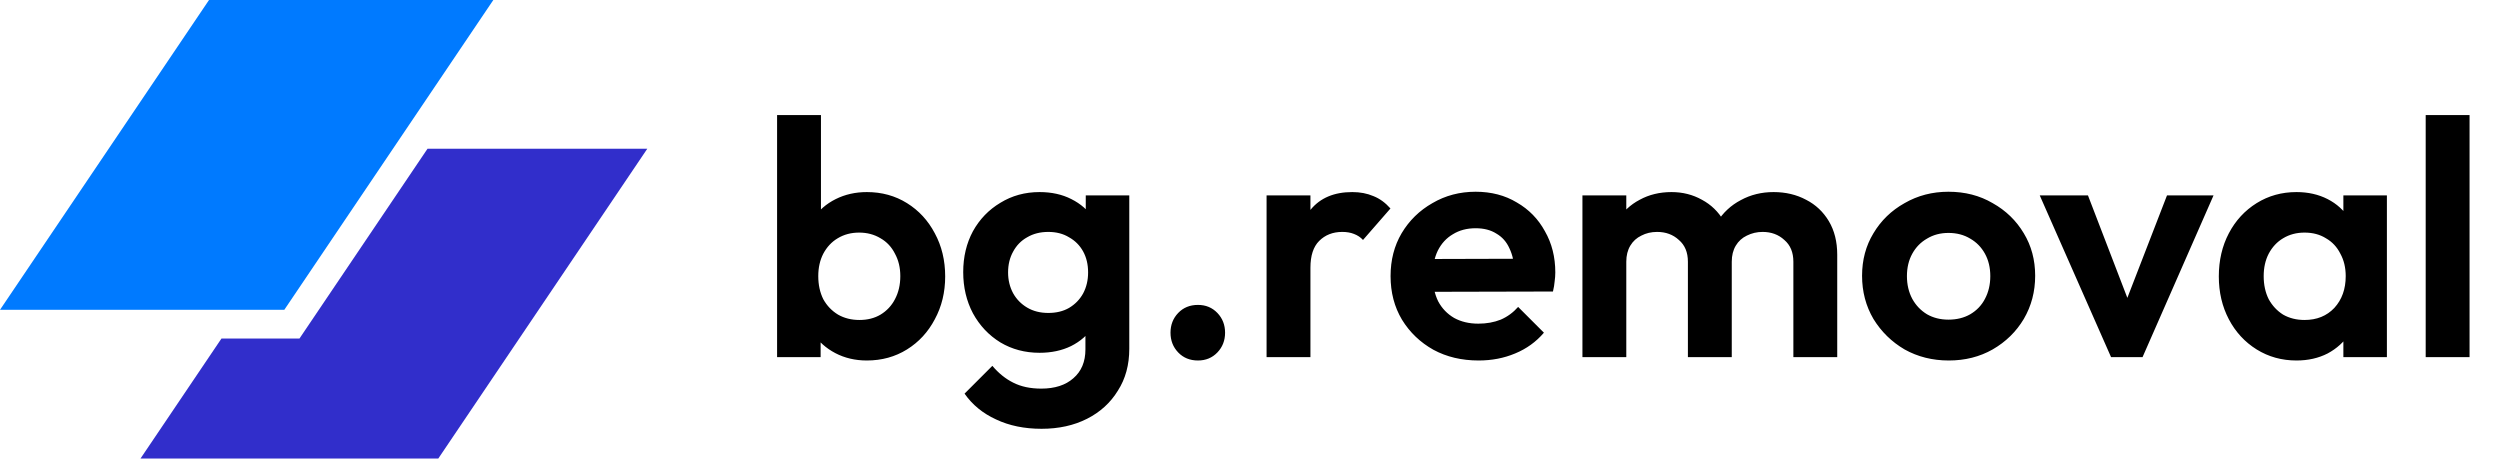
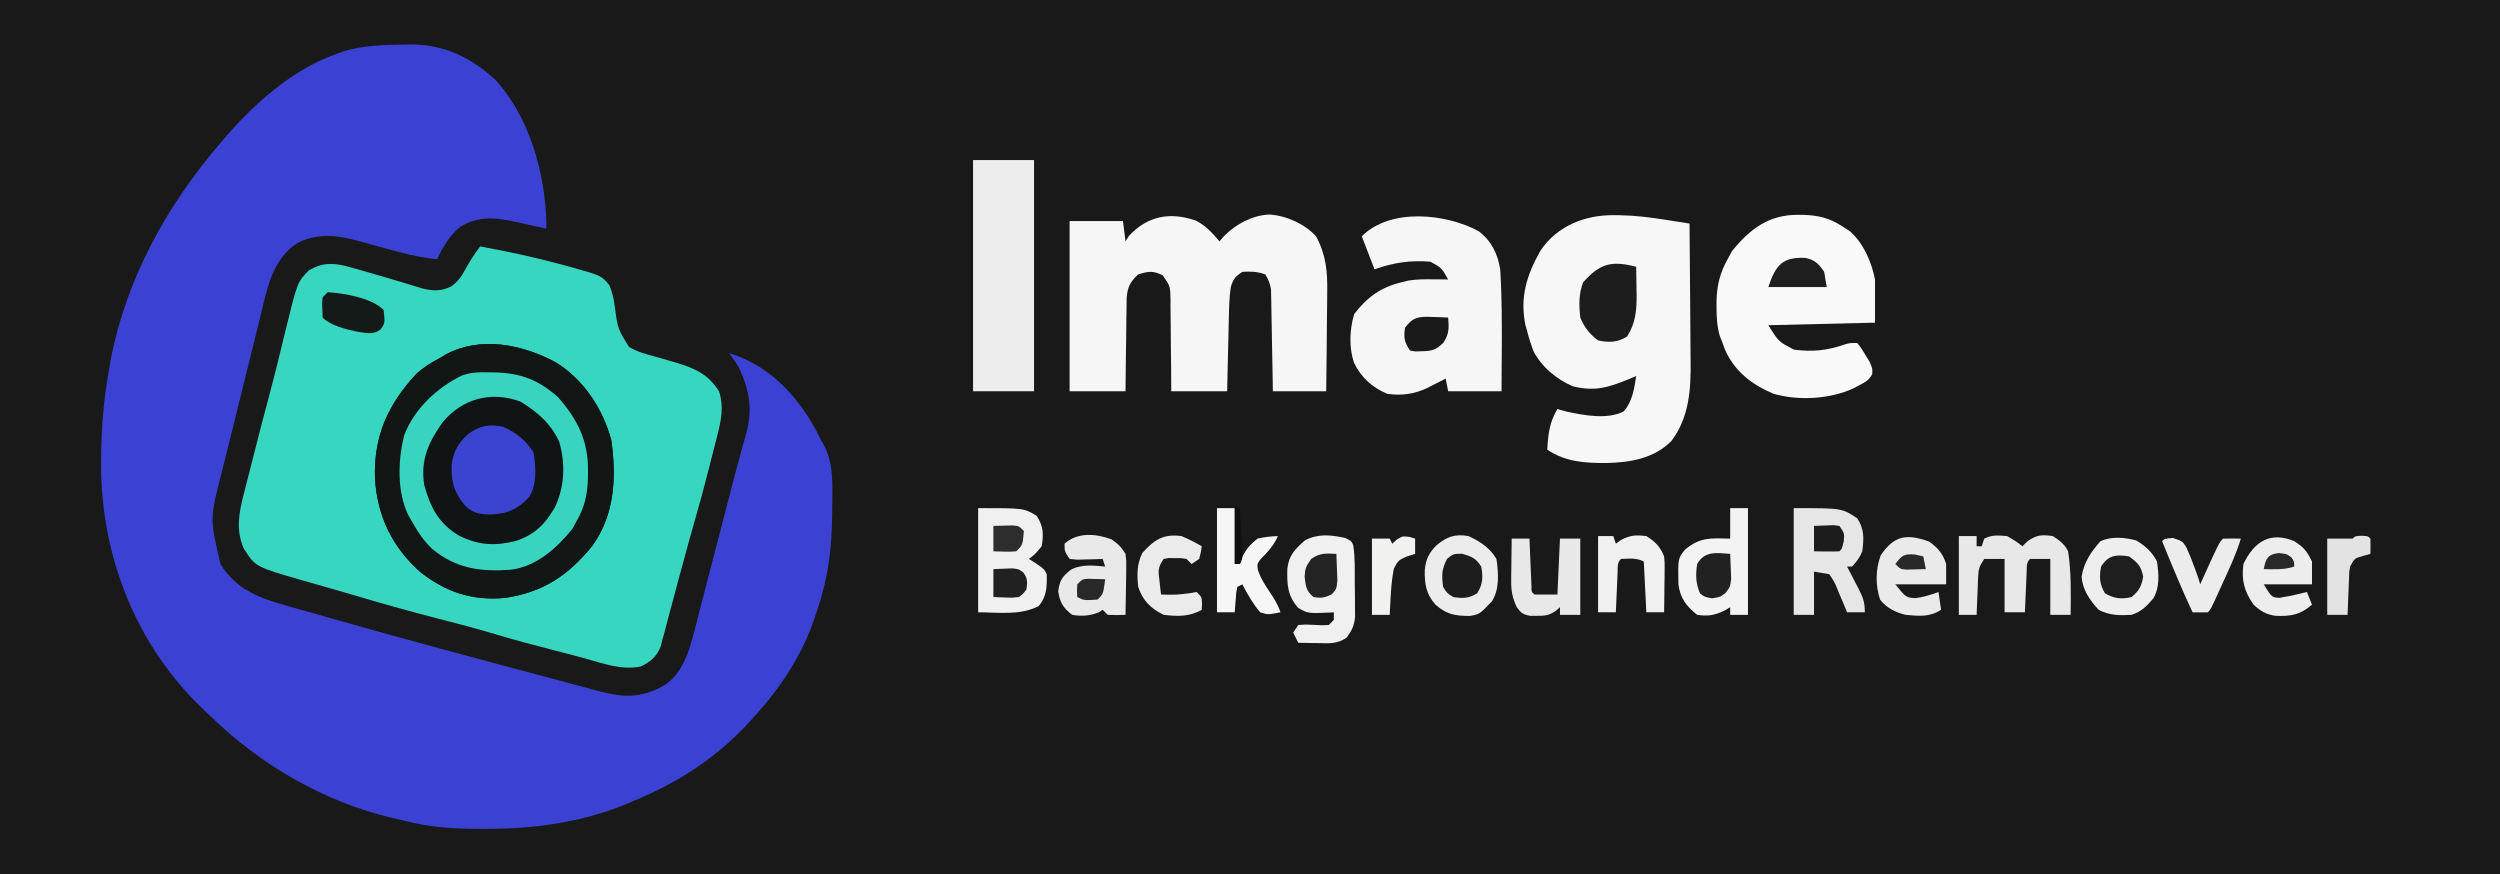
- <svg xmlns="http://www.w3.org/2000/svg" width="224" height="42" viewBox="0 0 224 42" fill="none">
-   <path d="M77.668 32.3C76.627 32.3 75.688 32.08 74.847 31.64C74.007 31.2 73.338 30.6 72.838 29.84C72.338 29.08 72.067 28.23 72.028 27.29V22.13C72.067 21.19 72.338 20.35 72.838 19.61C73.358 18.85 74.037 18.26 74.877 17.84C75.718 17.42 76.647 17.21 77.668 17.21C79.007 17.21 80.207 17.54 81.267 18.2C82.328 18.86 83.157 19.76 83.757 20.9C84.377 22.04 84.688 23.33 84.688 24.77C84.688 26.19 84.377 27.47 83.757 28.61C83.157 29.75 82.328 30.65 81.267 31.31C80.207 31.97 79.007 32.3 77.668 32.3ZM77.007 28.67C77.728 28.67 78.358 28.51 78.897 28.19C79.457 27.85 79.888 27.39 80.188 26.81C80.507 26.21 80.668 25.52 80.668 24.74C80.668 23.98 80.507 23.31 80.188 22.73C79.888 22.13 79.457 21.67 78.897 21.35C78.338 21.01 77.698 20.84 76.978 20.84C76.257 20.84 75.618 21.01 75.058 21.35C74.517 21.67 74.088 22.13 73.767 22.73C73.468 23.31 73.317 23.98 73.317 24.74C73.317 25.52 73.468 26.21 73.767 26.81C74.088 27.39 74.528 27.85 75.088 28.19C75.647 28.51 76.287 28.67 77.007 28.67ZM69.627 32V10.31H73.558V21.08L72.897 24.56L73.528 28.1V32H69.627ZM93.324 38.42C91.784 38.42 90.424 38.14 89.244 37.58C88.064 37.04 87.124 36.27 86.424 35.27L88.914 32.78C89.474 33.44 90.094 33.94 90.774 34.28C91.474 34.64 92.314 34.82 93.294 34.82C94.514 34.82 95.474 34.51 96.174 33.89C96.894 33.27 97.254 32.41 97.254 31.31V27.68L97.914 24.5L97.284 21.32V17.51H101.184V31.25C101.184 32.69 100.844 33.94 100.164 35C99.504 36.08 98.584 36.92 97.404 37.52C96.224 38.12 94.864 38.42 93.324 38.42ZM93.144 31.61C91.844 31.61 90.674 31.3 89.634 30.68C88.594 30.04 87.774 29.17 87.174 28.07C86.594 26.97 86.304 25.74 86.304 24.38C86.304 23.02 86.594 21.8 87.174 20.72C87.774 19.64 88.594 18.79 89.634 18.17C90.674 17.53 91.844 17.21 93.144 17.21C94.224 17.21 95.174 17.42 95.994 17.84C96.834 18.26 97.494 18.84 97.974 19.58C98.454 20.3 98.714 21.15 98.754 22.13V26.69C98.714 27.65 98.444 28.51 97.944 29.27C97.464 30.01 96.804 30.59 95.964 31.01C95.144 31.41 94.204 31.61 93.144 31.61ZM93.924 28.04C94.644 28.04 95.264 27.89 95.784 27.59C96.324 27.27 96.744 26.84 97.044 26.3C97.344 25.74 97.494 25.11 97.494 24.41C97.494 23.69 97.344 23.06 97.044 22.52C96.744 21.98 96.324 21.56 95.784 21.26C95.264 20.94 94.644 20.78 93.924 20.78C93.204 20.78 92.574 20.94 92.034 21.26C91.494 21.56 91.074 21.99 90.774 22.55C90.474 23.09 90.324 23.71 90.324 24.41C90.324 25.09 90.474 25.71 90.774 26.27C91.074 26.81 91.494 27.24 92.034 27.56C92.574 27.88 93.204 28.04 93.924 28.04ZM107.337 32.3C106.617 32.3 106.027 32.06 105.567 31.58C105.107 31.1 104.877 30.51 104.877 29.81C104.877 29.11 105.107 28.52 105.567 28.04C106.027 27.56 106.617 27.32 107.337 27.32C108.037 27.32 108.617 27.56 109.077 28.04C109.537 28.52 109.767 29.11 109.767 29.81C109.767 30.51 109.537 31.1 109.077 31.58C108.617 32.06 108.037 32.3 107.337 32.3ZM113.485 32V17.51H117.415V32H113.485ZM117.415 23.99L115.885 22.97C116.065 21.19 116.585 19.79 117.445 18.77C118.305 17.73 119.545 17.21 121.165 17.21C121.865 17.21 122.495 17.33 123.055 17.57C123.615 17.79 124.125 18.16 124.585 18.68L122.125 21.5C121.905 21.26 121.635 21.08 121.315 20.96C121.015 20.84 120.665 20.78 120.265 20.78C119.425 20.78 118.735 21.05 118.195 21.59C117.675 22.11 117.415 22.91 117.415 23.99ZM132.485 32.3C130.965 32.3 129.615 31.98 128.435 31.34C127.255 30.68 126.315 29.78 125.615 28.64C124.935 27.5 124.595 26.2 124.595 24.74C124.595 23.3 124.925 22.02 125.585 20.9C126.265 19.76 127.185 18.86 128.345 18.2C129.505 17.52 130.795 17.18 132.215 17.18C133.615 17.18 134.845 17.5 135.905 18.14C136.985 18.76 137.825 19.62 138.425 20.72C139.045 21.8 139.355 23.03 139.355 24.41C139.355 24.67 139.335 24.94 139.295 25.22C139.275 25.48 139.225 25.78 139.145 26.12L126.965 26.15V23.21L137.315 23.18L135.725 24.41C135.685 23.55 135.525 22.83 135.245 22.25C134.985 21.67 134.595 21.23 134.075 20.93C133.575 20.61 132.955 20.45 132.215 20.45C131.435 20.45 130.755 20.63 130.175 20.99C129.595 21.33 129.145 21.82 128.825 22.46C128.525 23.08 128.375 23.82 128.375 24.68C128.375 25.56 128.535 26.33 128.855 26.99C129.195 27.63 129.675 28.13 130.295 28.49C130.915 28.83 131.635 29 132.455 29C133.195 29 133.865 28.88 134.465 28.64C135.065 28.38 135.585 28 136.025 27.5L138.335 29.81C137.635 30.63 136.775 31.25 135.755 31.67C134.755 32.09 133.665 32.3 132.485 32.3ZM141.786 32V17.51H145.716V32H141.786ZM151.236 32V23.45C151.236 22.61 150.966 21.96 150.426 21.5C149.906 21.02 149.256 20.78 148.476 20.78C147.956 20.78 147.486 20.89 147.066 21.11C146.646 21.31 146.316 21.61 146.076 22.01C145.836 22.41 145.716 22.89 145.716 23.45L144.186 22.7C144.186 21.58 144.426 20.61 144.906 19.79C145.406 18.97 146.076 18.34 146.916 17.9C147.756 17.44 148.706 17.21 149.766 17.21C150.766 17.21 151.676 17.44 152.496 17.9C153.316 18.34 153.966 18.97 154.446 19.79C154.926 20.59 155.166 21.56 155.166 22.7V32H151.236ZM160.686 32V23.45C160.686 22.61 160.416 21.96 159.876 21.5C159.356 21.02 158.706 20.78 157.926 20.78C157.426 20.78 156.956 20.89 156.516 21.11C156.096 21.31 155.766 21.61 155.526 22.01C155.286 22.41 155.166 22.89 155.166 23.45L152.916 22.91C152.996 21.75 153.306 20.75 153.846 19.91C154.386 19.05 155.096 18.39 155.976 17.93C156.856 17.45 157.836 17.21 158.916 17.21C159.996 17.21 160.966 17.44 161.826 17.9C162.686 18.34 163.366 18.98 163.866 19.82C164.366 20.66 164.616 21.66 164.616 22.82V32H160.686ZM174.611 32.3C173.151 32.3 171.831 31.97 170.651 31.31C169.491 30.63 168.561 29.72 167.861 28.58C167.181 27.42 166.841 26.13 166.841 24.71C166.841 23.29 167.181 22.02 167.861 20.9C168.541 19.76 169.471 18.86 170.651 18.2C171.831 17.52 173.141 17.18 174.581 17.18C176.061 17.18 177.381 17.52 178.541 18.2C179.721 18.86 180.651 19.76 181.331 20.9C182.011 22.02 182.351 23.29 182.351 24.71C182.351 26.13 182.011 27.42 181.331 28.58C180.651 29.72 179.721 30.63 178.541 31.31C177.381 31.97 176.071 32.3 174.611 32.3ZM174.581 28.64C175.321 28.64 175.971 28.48 176.531 28.16C177.111 27.82 177.551 27.36 177.851 26.78C178.171 26.18 178.331 25.5 178.331 24.74C178.331 23.98 178.171 23.31 177.851 22.73C177.531 22.15 177.091 21.7 176.531 21.38C175.971 21.04 175.321 20.87 174.581 20.87C173.861 20.87 173.221 21.04 172.661 21.38C172.101 21.7 171.661 22.15 171.341 22.73C171.021 23.31 170.861 23.98 170.861 24.74C170.861 25.5 171.021 26.18 171.341 26.78C171.661 27.36 172.101 27.82 172.661 28.16C173.221 28.48 173.861 28.64 174.581 28.64ZM189.152 32L182.762 17.51H187.082L191.672 29.45H189.542L194.162 17.51H198.332L191.972 32H189.152ZM205.766 32.3C204.446 32.3 203.256 31.97 202.196 31.31C201.136 30.65 200.306 29.75 199.706 28.61C199.106 27.47 198.806 26.19 198.806 24.77C198.806 23.33 199.106 22.04 199.706 20.9C200.306 19.76 201.136 18.86 202.196 18.2C203.256 17.54 204.446 17.21 205.766 17.21C206.806 17.21 207.736 17.42 208.556 17.84C209.376 18.26 210.026 18.85 210.506 19.61C211.006 20.35 211.276 21.19 211.316 22.13V27.35C211.276 28.31 211.006 29.16 210.506 29.9C210.026 30.64 209.376 31.23 208.556 31.67C207.736 32.09 206.806 32.3 205.766 32.3ZM206.486 28.67C207.586 28.67 208.476 28.31 209.156 27.59C209.836 26.85 210.176 25.9 210.176 24.74C210.176 23.98 210.016 23.31 209.696 22.73C209.396 22.13 208.966 21.67 208.406 21.35C207.866 21.01 207.226 20.84 206.486 20.84C205.766 20.84 205.126 21.01 204.566 21.35C204.026 21.67 203.596 22.13 203.276 22.73C202.976 23.31 202.826 23.98 202.826 24.74C202.826 25.52 202.976 26.21 203.276 26.81C203.596 27.39 204.026 27.85 204.566 28.19C205.126 28.51 205.766 28.67 206.486 28.67ZM209.966 32V28.1L210.596 24.56L209.966 21.08V17.51H213.866V32H209.966ZM217.342 32V10.31H221.272V32H217.342Z" fill="black" />
-   <path d="M18.728 0H44.202L25.474 27.759H0L18.728 0Z" fill="#007AFF" />
-   <path d="M19.844 30.331L12.59 41.083H39.272L58 13.324H38.307L26.833 30.331H19.844Z" fill="#312ECB" />
+ <svg xmlns="http://www.w3.org/2000/svg" version="1.1" width="984" height="344">
+   <path d="M0 0 C324.72 0 649.44 0 984 0 C984 113.52 984 227.04 984 344 C659.28 344 334.56 344 0 344 C0 230.48 0 116.96 0 0 Z " fill="#191919" transform="translate(0,0)" />
+   <path d="M0 0 C1.573 -0.033 1.573 -0.033 3.178 -0.067 C16.064 -0.031 26.429 4.917 35.938 13.438 C49.815 28.118 55.996 50.815 56.445 70.52 C56.422 71.152 56.399 71.785 56.375 72.438 C55.096 72.149 53.818 71.86 52.5 71.562 C50.792 71.187 49.083 70.812 47.375 70.438 C46.536 70.247 45.697 70.056 44.832 69.859 C36.603 68.073 29.966 67.235 22.492 71.734 C18.3 75.107 15.754 79.68 13.375 84.438 C6.048 83.788 -0.802 81.903 -7.875 79.938 C-10.193 79.302 -12.51 78.667 -14.828 78.031 C-15.846 77.75 -16.863 77.468 -17.911 77.178 C-26.241 74.906 -33.609 74.107 -41.586 78.109 C-51.721 84.71 -53.592 96.599 -56.277 107.559 C-56.622 108.945 -56.967 110.332 -57.312 111.718 C-58.218 115.362 -59.117 119.008 -60.015 122.654 C-60.917 126.311 -61.825 129.967 -62.732 133.623 C-64.075 139.034 -65.414 144.445 -66.75 149.857 C-68.25 155.934 -69.764 162.007 -71.286 168.078 C-76.074 186.515 -76.074 186.515 -71.812 204.547 C-65.749 214.2 -57.203 217.65 -46.586 220.609 C-45.13 221.029 -45.13 221.029 -43.646 221.457 C-40.434 222.379 -37.217 223.284 -34 224.188 C-31.718 224.837 -29.436 225.487 -27.155 226.137 C0.06 233.859 27.38 241.221 54.726 248.466 C58.475 249.464 62.22 250.478 65.964 251.492 C68.391 252.141 70.819 252.79 73.246 253.438 C74.352 253.741 75.457 254.044 76.596 254.356 C86.407 256.951 93.308 257.415 102.375 252.438 C111.101 247.281 113.312 236.007 115.71 226.814 C116.088 225.336 116.466 223.857 116.844 222.379 C117.25 220.824 117.657 219.27 118.064 217.716 C119.131 213.64 120.184 209.561 121.235 205.482 C122.29 201.39 123.358 197.302 124.426 193.213 C125.658 188.489 126.889 183.765 128.107 179.038 C129.726 172.758 131.346 166.482 133.082 160.234 C133.322 159.361 133.563 158.488 133.81 157.588 C134.224 156.097 134.646 154.607 135.081 153.122 C137.671 143.742 136.361 136.164 132.375 127.438 C131.153 125.29 129.869 123.412 128.375 121.438 C144.042 126.218 154.994 137.881 162.621 151.883 C163.2 153.056 163.779 154.229 164.375 155.438 C164.915 156.341 164.915 156.341 165.465 157.264 C169.598 164.892 169.031 173.257 168.938 181.688 C168.934 182.489 168.93 183.29 168.926 184.116 C168.836 197.125 167.567 209.051 163.375 221.438 C163.15 222.152 162.926 222.866 162.694 223.603 C157.591 239.761 148.797 253.05 137.375 265.438 C136.523 266.372 135.671 267.307 134.793 268.27 C122.225 281.441 108.098 290.425 91.375 297.438 C90.684 297.734 89.993 298.03 89.281 298.335 C71.193 306.006 52.412 308.671 32.875 308.688 C32.157 308.688 31.439 308.689 30.699 308.69 C20.254 308.674 10.534 308.155 0.375 305.438 C-1.159 305.079 -2.695 304.723 -4.23 304.371 C-31.035 298.019 -55.908 283.652 -75.625 264.438 C-76.672 263.453 -77.719 262.469 -78.766 261.484 C-104.308 237.12 -117.938 203.684 -118.828 168.512 C-118.997 154.533 -118.158 141.184 -115.625 127.438 C-115.408 126.191 -115.192 124.944 -114.969 123.66 C-108.844 91.834 -92.598 62.784 -71.625 38.438 C-71.149 37.88 -70.673 37.323 -70.183 36.75 C-58.157 22.776 -43.301 9.618 -25.625 3.438 C-24.779 3.14 -23.934 2.842 -23.062 2.535 C-15.43 0.333 -7.905 0.095 0 0 Z " fill="#3B42D3" transform="translate(158.625,17.5625)" />
+   <path d="M0 0 C10.711 1.975 21.298 4.208 31.812 7.062 C33.18 7.43 33.18 7.43 34.575 7.805 C47.759 11.461 47.759 11.461 50.875 15.324 C52.088 18.209 52.61 20.711 53 23.812 C54.134 32.398 54.134 32.398 58.594 39.562 C61.91 41.544 65.426 42.444 69.125 43.438 C70.656 43.873 72.186 44.312 73.715 44.754 C74.452 44.967 75.189 45.18 75.949 45.399 C83.768 47.69 89.517 49.87 94 57 C95.966 62.897 94.895 68.291 93.391 74.191 C93.223 74.859 93.054 75.526 92.881 76.213 C92.345 78.332 91.798 80.447 91.25 82.562 C90.898 83.954 90.546 85.345 90.195 86.736 C88.233 94.471 86.133 102.156 83.916 109.822 C82.624 114.306 81.405 118.808 80.188 123.312 C79.673 125.191 79.159 127.07 78.645 128.949 C77.473 133.238 76.331 137.533 75.199 141.832 C74.591 144.096 73.983 146.361 73.375 148.625 C73.098 149.698 72.821 150.771 72.536 151.876 C72.264 152.879 71.991 153.881 71.711 154.914 C71.477 155.8 71.243 156.687 71.001 157.6 C69.373 161.503 67.021 163.513 63.25 165.312 C55.811 166.886 48.677 164.21 41.52 162.234 C37.225 161.051 32.914 159.939 28.601 158.829 C20.946 156.857 13.317 154.85 5.75 152.562 C-1.471 150.38 -8.755 148.491 -16.062 146.625 C-27.782 143.624 -39.393 140.338 -50.987 136.888 C-54.147 135.957 -57.312 135.048 -60.48 134.145 C-61.551 133.838 -62.621 133.531 -63.724 133.215 C-65.751 132.634 -67.78 132.057 -69.809 131.484 C-88.445 126.118 -88.445 126.118 -93 119 C-96.326 111.556 -94.925 104.664 -92.953 97.094 C-92.741 96.251 -92.528 95.409 -92.309 94.541 C-91.631 91.859 -90.94 89.179 -90.25 86.5 C-89.801 84.732 -89.353 82.964 -88.906 81.195 C-86.951 73.486 -84.954 65.79 -82.891 58.109 C-80.67 49.836 -78.645 41.517 -76.645 33.188 C-71.911 13.911 -71.911 13.911 -67.375 9.375 C-62.454 6.526 -58.753 6.388 -53.248 7.612 C-50.046 8.467 -46.866 9.377 -43.688 10.312 C-42.61 10.621 -41.533 10.93 -40.424 11.248 C-34.634 12.914 -28.864 14.637 -23.114 16.437 C-18.88 17.565 -15.454 17.706 -11.496 15.785 C-8.695 13.782 -7.526 12.062 -5.875 9.062 C-4.087 5.858 -2.266 2.89 0 0 Z " fill="#37D6C0" transform="translate(189,97)" />
+   <path d="M0 0 C10.957 6.684 18.596 18.257 21.934 30.613 C24.073 45.303 23.265 60.22 14.344 72.43 C4.829 84.055 -4.866 90.525 -19.88 92.761 C-32.745 93.924 -42.859 90.591 -53.012 82.762 C-64.251 72.85 -70.072 60.769 -71.062 45.887 C-71.624 29.081 -66.028 16.735 -54.656 4.43 C-51.829 1.965 -48.974 0.161 -45.656 -1.57 C-44.849 -2.052 -44.042 -2.535 -43.211 -3.031 C-29.562 -10.406 -13.128 -7.021 0 0 Z " fill="#111414" transform="translate(218.6562,142.5703)" />
+   <path d="M0 0 C1.093 0.007 1.093 0.007 2.207 0.014 C8.403 0.138 14.379 0.846 20.492 1.832 C21.856 2.045 21.856 2.045 23.248 2.261 C25.458 2.606 27.667 2.957 29.875 3.312 C29.968 11.954 30.039 20.595 30.082 29.237 C30.103 33.251 30.131 37.265 30.177 41.279 C30.221 45.163 30.244 49.047 30.255 52.931 C30.262 54.402 30.276 55.873 30.298 57.345 C30.457 68.534 29.736 79.641 22.75 88.875 C15.995 95.761 6.467 97.376 -2.835 97.553 C-11.299 97.592 -18.873 97.147 -26.125 92.312 C-25.782 86.327 -25.302 81.561 -22.125 76.312 C-20.949 76.642 -19.774 76.972 -18.562 77.312 C-11.8 78.775 -2.501 80.556 3.879 77.285 C7.353 73.541 8.147 68.202 8.875 63.312 C7.607 63.854 7.607 63.854 6.312 64.406 C-1.992 67.804 -7.178 69.509 -16 67.375 C-22.512 64.608 -28.371 59.724 -31.613 53.418 C-32.603 50.73 -33.43 48.089 -34.125 45.312 C-34.312 44.669 -34.499 44.026 -34.691 43.363 C-37.004 32.426 -34.184 23.455 -28.809 13.996 C-22.325 4.262 -11.375 -0.087 0 0 Z " fill="#F7F7F7" transform="translate(635.125,84.6875)" />
+   <path d="M0 0 C3.806 1.94 6.479 4.913 9.223 8.133 C9.841 7.411 10.46 6.689 11.098 5.945 C15.825 1.271 22.082 -2.101 28.785 -2.43 C35.507 -2.013 42.668 1.188 47.223 6.133 C51.161 13.435 51.772 20.096 51.613 28.266 C51.608 29.383 51.602 30.501 51.596 31.653 C51.574 35.188 51.524 38.723 51.473 42.258 C51.453 44.669 51.434 47.081 51.418 49.492 C51.374 55.373 51.305 61.253 51.223 67.133 C44.293 67.133 37.363 67.133 30.223 67.133 C30.174 64.147 30.125 61.162 30.074 58.086 C30.02 55.193 29.963 52.301 29.905 49.408 C29.867 47.399 29.832 45.389 29.801 43.379 C29.755 40.489 29.697 37.6 29.637 34.711 C29.625 33.813 29.614 32.915 29.602 31.99 C29.582 31.149 29.562 30.308 29.542 29.442 C29.528 28.705 29.515 27.968 29.501 27.208 C29.179 24.808 28.5 23.185 27.223 21.133 C24.261 20.035 21.362 19.898 18.223 20.133 C15.471 21.921 14.511 23.079 13.649 26.231 C13.076 30.135 12.988 33.993 12.906 37.934 C12.885 38.77 12.865 39.606 12.843 40.468 C12.778 43.127 12.719 45.786 12.66 48.445 C12.617 50.253 12.573 52.061 12.529 53.869 C12.422 58.29 12.322 62.711 12.223 67.133 C4.963 67.133 -2.297 67.133 -9.777 67.133 C-9.792 64.075 -9.806 61.017 -9.82 57.867 C-9.851 54.905 -9.89 51.943 -9.93 48.981 C-9.953 46.923 -9.968 44.864 -9.973 42.806 C-9.982 39.847 -10.023 36.889 -10.07 33.93 C-10.066 33.01 -10.062 32.09 -10.058 31.142 C-10.149 25.829 -10.149 25.829 -13.099 21.524 C-16.822 19.59 -18.805 19.905 -22.777 21.133 C-25.952 24.014 -27.027 26.289 -27.323 30.464 C-27.364 32.172 -27.384 33.881 -27.387 35.59 C-27.403 36.493 -27.42 37.396 -27.437 38.326 C-27.485 41.199 -27.507 44.072 -27.527 46.945 C-27.556 48.898 -27.585 50.85 -27.617 52.803 C-27.694 57.58 -27.735 62.355 -27.777 67.133 C-35.037 67.133 -42.297 67.133 -49.777 67.133 C-49.777 45.023 -49.777 22.913 -49.777 0.133 C-42.847 0.133 -35.917 0.133 -28.777 0.133 C-28.447 2.773 -28.117 5.413 -27.777 8.133 C-27.324 7.411 -26.87 6.689 -26.402 5.945 C-18.981 -2.006 -10.033 -3.545 0 0 Z " fill="#F6F6F6" transform="translate(470.7773,86.86719)" />
+   <path d="M0 0 C0.701 0.007 1.402 0.014 2.125 0.021 C7.923 0.2 12.282 1.292 17.125 4.438 C18.177 5.118 19.229 5.799 20.312 6.5 C25.704 11.335 28.739 18.507 30.125 25.438 C30.125 31.047 30.125 36.657 30.125 42.438 C16.265 42.767 2.405 43.097 -11.875 43.438 C-7.792 49.94 -7.792 49.94 -1.75 53.062 C5.39 53.994 11.126 53.437 17.961 51.094 C20.125 50.438 20.125 50.438 23.125 50.438 C24.766 52.484 24.766 52.484 26.375 55.188 C26.916 56.069 27.458 56.951 28.016 57.859 C29.125 60.438 29.125 60.438 29.059 62.602 C27.792 65.093 26.403 65.782 23.938 67.062 C23.181 67.467 22.424 67.872 21.645 68.289 C12.283 72.556 0.19 73.256 -9.812 70.438 C-18.41 66.792 -25.221 61.565 -28.973 52.93 C-29.27 52.107 -29.568 51.285 -29.875 50.438 C-30.237 49.517 -30.599 48.597 -30.973 47.648 C-32.054 43.8 -32.259 40.155 -32.25 36.188 C-32.248 35.063 -32.248 35.063 -32.245 33.915 C-32.11 27.764 -30.909 22.84 -27.875 17.438 C-27.318 16.406 -26.761 15.375 -26.188 14.312 C-19.173 5.592 -11.576 -0.174 0 0 Z " fill="#F9F9F9" transform="translate(707.875,84.5625)" />
+   <path d="M0 0 C5.138 3.905 7.511 8.933 8.512 15.207 C8.57 16.397 8.628 17.587 8.688 18.812 C8.721 19.492 8.754 20.171 8.789 20.871 C9.354 34.893 9.072 48.971 9 63 C2.07 63 -4.86 63 -12 63 C-12.33 61.35 -12.66 59.7 -13 58 C-13.675 58.349 -14.351 58.699 -15.047 59.059 C-15.939 59.514 -16.831 59.969 -17.75 60.438 C-18.632 60.89 -19.513 61.342 -20.422 61.809 C-25.474 64.143 -30.483 64.806 -36 64 C-41.922 61.492 -46.282 57.578 -49.082 51.746 C-51.101 45.706 -50.795 38.684 -49 32.625 C-43.834 25.844 -38.307 21.939 -30 20 C-29.227 19.813 -28.453 19.626 -27.656 19.434 C-24.464 18.912 -21.421 18.905 -18.188 18.938 C-17.026 18.947 -15.865 18.956 -14.668 18.965 C-13.788 18.976 -12.907 18.988 -12 19 C-14.581 14.415 -14.581 14.415 -19 12 C-26.963 11.37 -33.492 12.35 -41 15 C-42.65 10.71 -44.3 6.42 -46 2 C-34.734 -9.266 -12.857 -6.966 0 0 Z " fill="#F6F6F6" transform="translate(582,91)" />
+   <path d="M0 0 C10.957 6.684 18.596 18.257 21.934 30.613 C24.073 45.303 23.265 60.22 14.344 72.43 C4.829 84.055 -4.866 90.525 -19.88 92.761 C-32.745 93.924 -42.859 90.591 -53.012 82.762 C-64.251 72.85 -70.072 60.769 -71.062 45.887 C-71.624 29.081 -66.028 16.735 -54.656 4.43 C-51.829 1.965 -48.974 0.161 -45.656 -1.57 C-44.849 -2.052 -44.042 -2.535 -43.211 -3.031 C-29.562 -10.406 -13.128 -7.021 0 0 Z M-43.656 9.43 C-44.507 10.096 -45.358 10.763 -46.234 11.449 C-54.29 18.174 -59.659 25.814 -60.894 36.484 C-61.696 49.385 -59.821 60.283 -51.453 70.613 C-43.784 78.366 -35.497 81.841 -24.594 81.992 C-13.633 82.04 -5.104 78 2.969 70.492 C6.274 66.84 8.581 63.019 10.344 58.43 C10.698 57.548 11.053 56.666 11.418 55.758 C14.261 45.538 13.547 33.408 8.82 23.941 C3.444 14.796 -3.333 7.973 -13.809 4.906 C-24.116 3.181 -35.256 2.446 -43.656 9.43 Z " fill="#121715" transform="translate(218.6562,142.5703)" />
+   <path d="M0 0 C7.92 0 15.84 0 24 0 C24 30.03 24 60.06 24 91 C16.08 91 8.16 91 0 91 C0 60.97 0 30.94 0 0 Z " fill="#EDEDED" transform="translate(383,63)" />
+   <path d="M0 0 C1.186 0.02 1.186 0.02 2.396 0.04 C12.234 0.345 19.085 3.083 26.562 9.625 C34.385 18.425 38.648 26.98 38.5 38.812 C38.494 39.647 38.488 40.482 38.481 41.343 C38.32 47.707 37.3 52.877 34.062 58.438 C33.506 59.469 32.949 60.5 32.375 61.562 C26.197 69.243 18.198 76.423 8.058 77.688 C-3.867 78.55 -13.492 77.24 -22.867 69.449 C-26.267 66.145 -28.671 62.584 -30.938 58.438 C-31.351 57.723 -31.765 57.009 -32.191 56.273 C-36.723 47.085 -36.33 34.678 -33.875 24.875 C-30.075 14.54 -20.906 5.969 -11.134 1.247 C-7.43 -0.118 -3.909 -0.115 0 0 Z M-18.75 19.688 C-24.317 27.533 -27.547 34.67 -25.938 44.438 C-23.46 53.275 -20.321 59.349 -12.402 64.203 C-4.698 68.062 1.879 68.469 10.25 66.312 C17.634 63.782 21.597 59.768 25.5 53.062 C29.289 44.874 29.684 36.117 27.207 27.441 C23.949 20.137 18.615 15.64 11.938 11.5 C0.235 7.232 -11.02 10.376 -18.75 19.688 Z " fill="#38D4C0" transform="translate(192.9375,146.5625)" />
+   <path d="M0 0 C18 0 18 0 23 3 C25.663 6.995 25.848 10.301 25 15 C22.5 18.062 22.5 18.062 20 20 C20.969 20.619 21.939 21.238 22.938 21.875 C26 24 26 24 27 26 C27.118 30.854 27.027 34.797 23.812 38.562 C16.404 42.349 8.139 41 0 41 C0 27.47 0 13.94 0 0 Z " fill="#F0F0F0" transform="translate(385,200)" />
+   <path d="M0 0 C5.148 2.241 8.915 5.276 12 10 C12.899 15.651 13.446 22.666 10.25 27.688 C5.566 32.502 1.995 34.158 -4.75 34.5 C-9.353 34.472 -11.792 34.054 -15.125 30.812 C-19.229 25.81 -20.441 21.697 -20.238 15.27 C-19.654 9.708 -17.556 6.127 -13.375 2.562 C-8.959 -0.447 -5.219 -1.22 0 0 Z " fill="#3B43D1" transform="translate(198,168)" />
+   <path d="M0 0 C19 0 19 0 25 4 C27.833 8.25 27.65 12.01 27 17 C25.941 19.543 24.872 20.908 23 23 C22.34 23 21.68 23 21 23 C21.505 23.964 22.011 24.928 22.531 25.922 C23.188 27.198 23.844 28.474 24.5 29.75 C24.834 30.384 25.168 31.018 25.512 31.672 C27.272 35.12 28 37.048 28 41 C25.69 41 23.38 41 21 41 C20.564 39.929 20.129 38.858 19.68 37.754 C19.079 36.356 18.478 34.959 17.875 33.562 C17.591 32.855 17.308 32.148 17.016 31.42 C16.047 29.086 16.047 29.086 14 26 C12.02 25.67 10.04 25.34 8 25 C8 30.61 8 36.22 8 42 C5.36 42 2.72 42 0 42 C0 28.14 0 14.28 0 0 Z " fill="#E6E6E6" transform="translate(706,200)" />
+   <path d="M0 0 C2.5 1.25 2.5 1.25 3.144 2.918 C3.889 7.795 3.726 12.744 3.74 17.667 C3.75 19.678 3.781 21.687 3.812 23.697 C3.818 24.972 3.823 26.246 3.828 27.559 C3.842 29.304 3.842 29.304 3.856 31.084 C3.46 34.61 2.626 36.436 0.5 39.25 C-3.292 41.778 -6.309 41.474 -10.688 41.375 C-11.437 41.366 -12.187 41.357 -12.959 41.348 C-14.806 41.324 -16.653 41.288 -18.5 41.25 C-19.16 39.93 -19.82 38.61 -20.5 37.25 C-19.84 36.26 -19.18 35.27 -18.5 34.25 C-15.75 34.027 -15.75 34.027 -12.5 34.188 C-9.334 34.379 -9.334 34.379 -6.5 34.25 C-5.84 33.59 -5.18 32.93 -4.5 32.25 C-4.5 31.26 -4.5 30.27 -4.5 29.25 C-5.604 29.32 -5.604 29.32 -6.73 29.391 C-14.736 29.687 -14.736 29.687 -18.562 27.5 C-22.779 22.603 -22.936 18.495 -22.812 12.164 C-22.237 6.794 -19.715 4.324 -15.812 0.875 C-10.414 -1.773 -5.769 -1.236 0 0 Z " fill="#F0F0F0" transform="translate(529.5,211.75)" />
+   <path d="M0 0 C2.31 0 4.62 0 7 0 C7 13.86 7 27.72 7 42 C4.69 42 2.38 42 0 42 C0 41.01 0 40.02 0 39 C-0.846 39.495 -1.691 39.99 -2.562 40.5 C-6.482 42.211 -8.771 42.615 -13 42 C-17.278 38.577 -19.702 35.425 -20.371 29.977 C-20.572 19.812 -20.572 19.812 -17.75 16.312 C-11.839 11.342 -7.585 11.819 0 12 C0 8.04 0 4.08 0 0 Z " fill="#F3F3F3" transform="translate(681,200)" />
+   <path d="M0 0 C2.31 0 4.62 0 7 0 C7 1.32 7 2.64 7 4 C7.66 4 8.32 4 9 4 C9.33 3.01 9.66 2.02 10 1 C13.11 -0.555 15.563 -0.286 19 0 C22.438 2 22.438 2 25 4 C25.681 3.34 26.361 2.68 27.062 2 C30.749 -0.51 32.617 -0.626 37 0 C39.753 1.796 41.526 3.053 43 6 C44.29 14.312 44.093 22.613 44 31 C41.36 31 38.72 31 36 31 C36 23.74 36 16.48 36 9 C33.36 9 30.72 9 28 9 C26.416 10.584 26.78 12.277 26.684 14.473 C26.642 15.372 26.6 16.271 26.557 17.197 C26.517 18.143 26.478 19.088 26.438 20.062 C26.394 21.012 26.351 21.961 26.307 22.939 C26.2 25.293 26.098 27.646 26 30 C23.36 30 20.72 30 18 30 C18 23.07 18 16.14 18 9 C15.36 9 12.72 9 10 9 C7.949 12.077 7.727 12.936 7.586 16.449 C7.547 17.297 7.509 18.144 7.469 19.018 C7.422 20.339 7.422 20.339 7.375 21.688 C7.336 22.58 7.298 23.473 7.258 24.393 C7.164 26.595 7.078 28.797 7 31 C4.69 31 2.38 31 0 31 C0 20.77 0 10.54 0 0 Z " fill="#E8E8E8" transform="translate(771,211)" />
+   <path d="M0 0 C4.542 2.133 8.439 4.59 11 9 C11.777 14.415 12.308 20.839 9.25 25.625 C4.401 30.743 4.401 30.743 0.633 31.434 C-5.096 31.443 -8.521 30.932 -13 27 C-16.777 22.702 -17.306 18.826 -17.207 13.277 C-16.832 9.156 -15.441 6.408 -12.488 3.523 C-8.395 0.231 -5.34 -0.937 0 0 Z " fill="#ECECEC" transform="translate(578,211)" />
+   <path d="M0 0 C3.504 2.044 6.422 4.657 8.25 8.312 C8.94 13.408 9.419 18.279 6.793 22.848 C4.094 25.979 2.215 27.991 -1.75 29.312 C-6.546 29.584 -10.471 29.589 -14.75 27.312 C-18.209 23.553 -21.076 19.461 -21.438 14.25 C-20.425 8.454 -17.821 4.679 -14 0.312 C-9.53 -1.674 -4.658 -1.165 0 0 Z " fill="#EEEEEE" transform="translate(840.75,212.6875)" />
+   <path d="M0 0 C2.63 1.796 3.925 3.045 5.562 5.75 C5.903 8.407 5.903 8.407 5.855 11.391 C5.846 12.461 5.836 13.53 5.826 14.633 C5.801 15.744 5.776 16.855 5.75 18 C5.73 19.69 5.73 19.69 5.709 21.414 C5.674 24.193 5.624 26.971 5.562 29.75 C2.188 29.875 2.188 29.875 -1.438 29.75 C-2.098 29.09 -2.757 28.43 -3.438 27.75 C-3.933 28.08 -4.428 28.41 -4.938 28.75 C-8.462 30.16 -11.692 30.396 -15.438 29.75 C-18.989 27.018 -20.259 24.91 -20.938 20.5 C-20.334 15.976 -19.25 14.573 -15.727 11.84 C-11.468 9.812 -7.034 10.301 -2.438 10.75 C-2.768 9.76 -3.098 8.77 -3.438 7.75 C-4.353 7.785 -5.268 7.82 -6.211 7.855 C-7.399 7.883 -8.588 7.91 -9.812 7.938 C-11.588 7.99 -11.588 7.99 -13.398 8.043 C-14.903 7.898 -14.903 7.898 -16.438 7.75 C-18.438 4.75 -18.438 4.75 -18.438 1.75 C-13.301 -2.873 -6.109 -2.222 0 0 Z " fill="#E9E9E9" transform="translate(437.4375,212.25)" />
+   <path d="M0 0 C3.476 2.318 5.615 4.895 6.812 8.875 C6.812 11.515 6.812 14.155 6.812 16.875 C0.212 16.875 -6.388 16.875 -13.188 16.875 C-9.003 22.051 -9.003 22.051 -5.25 22.312 C-2.036 21.853 0.783 21.029 3.812 19.875 C4.143 22.185 4.473 24.495 4.812 26.875 C0.337 29.859 -3.939 29.359 -9.188 28.875 C-13.127 27.84 -16.693 26.201 -19.188 22.875 C-21.08 17.197 -20.976 11.045 -18.938 5.438 C-13.603 -2.374 -8.877 -3.133 0 0 Z " fill="#EAEAEA" transform="translate(759.1875,213.125)" />
+   <path d="M0 0 C3.861 2.464 4.91 3.821 7 8 C7 10.97 7 13.94 7 17 C0.73 17 -5.54 17 -12 17 C-8.824 22.146 -8.824 22.146 -5.781 22.305 C-5.028 22.163 -4.276 22.021 -3.5 21.875 C-2.747 21.749 -1.994 21.622 -1.219 21.492 C0.865 21.03 2.934 20.535 5 20 C5.66 21.65 6.32 23.3 7 25 C2.359 29.014 -1.271 29.627 -7.375 29.387 C-11.116 28.836 -13.24 27.553 -16 25 C-19.731 19.596 -20.77 15.515 -20 9 C-15.7 0.055 -9.336 -3.906 0 0 Z " fill="#EDEDED" transform="translate(903,213)" />
+   <path d="M0 0 C0.054 2.854 0.094 5.708 0.125 8.562 C0.15 9.762 0.15 9.762 0.176 10.986 C0.225 17.024 -0.222 22.227 -3.562 27.438 C-7.273 29.816 -10.724 29.893 -15 29 C-18.362 26.425 -20.402 23.889 -22 20 C-22.548 15.227 -22.636 10.626 -20.875 6.125 C-14.276 -1.354 -9.611 -2.488 0 0 Z " fill="#1D1D1D" transform="translate(644,105)" />
+   <path d="M0 0 C2.31 0 4.62 0 7 0 C7 7.26 7 14.52 7 22 C7.66 22 8.32 22 9 22 C9.227 21.278 9.454 20.556 9.688 19.812 C11.333 16.286 12.927 14.405 16 12 C18.733 11.305 21.159 11.144 24 11 C22.313 14.761 20.018 17.221 17.145 20.121 C15.778 21.972 15.778 21.972 16.105 24.371 C17.168 27.493 18.661 29.89 20.5 32.625 C22.405 35.475 23.914 37.743 25 41 C19.979 41.969 19.979 41.969 17 41 C14.119 37.624 12.041 33.929 10 30 C9.34 30.33 8.68 30.66 8 31 C7.532 33.356 7.532 33.356 7.375 36.062 C7.263 37.441 7.263 37.441 7.148 38.848 C7.099 39.558 7.05 40.268 7 41 C4.69 41 2.38 41 0 41 C0 27.47 0 13.94 0 0 Z " fill="#F6F6F6" transform="translate(479,200)" />
+   <path d="M0 0 C2.31 0 4.62 0 7 0 C7.025 0.631 7.05 1.262 7.076 1.912 C7.192 4.754 7.314 7.596 7.438 10.438 C7.477 11.431 7.516 12.424 7.557 13.447 C7.599 14.392 7.64 15.336 7.684 16.309 C7.72 17.183 7.757 18.058 7.795 18.959 C7.782 20.993 7.782 20.993 9 22 C11.97 22 14.94 22 18 22 C18.33 14.74 18.66 7.48 19 0 C21.64 0 24.28 0 27 0 C27 9.9 27 19.8 27 30 C24.36 30 21.72 30 19 30 C19 29.01 19 28.02 19 27 C18.444 27.487 17.889 27.975 17.316 28.477 C14.608 30.258 13.146 30.404 9.938 30.375 C9.08 30.383 8.223 30.39 7.34 30.398 C4.483 29.912 3.705 29.317 2 27 C0.32 23.42 -0.241 20.642 -0.195 16.699 C-0.189 15.723 -0.182 14.746 -0.176 13.74 C-0.159 12.733 -0.142 11.725 -0.125 10.688 C-0.116 9.661 -0.107 8.634 -0.098 7.576 C-0.074 5.051 -0.041 2.525 0 0 Z " fill="#E8E8E8" transform="translate(595,212)" />
+   <path d="M0 0 C1.98 0 3.96 0 6 0 C6.33 0.99 6.66 1.98 7 3 C7.681 2.505 8.361 2.01 9.062 1.5 C12.724 -0.37 14.932 -0.508 19 0 C22.528 2.195 24.465 4.17 26 8 C26.227 10.474 26.227 10.474 26.195 13.203 C26.189 14.183 26.182 15.162 26.176 16.172 C26.159 17.188 26.142 18.203 26.125 19.25 C26.116 20.281 26.107 21.312 26.098 22.375 C26.074 24.917 26.041 27.458 26 30 C23.69 30 21.38 30 19 30 C18.505 20.1 18.505 20.1 18 10 C15.018 8.509 12.284 8.881 9 9 C7.416 10.584 7.78 12.277 7.684 14.473 C7.642 15.372 7.6 16.271 7.557 17.197 C7.498 18.616 7.498 18.616 7.438 20.062 C7.373 21.487 7.373 21.487 7.307 22.939 C7.2 25.293 7.098 27.646 7 30 C4.69 30 2.38 30 0 30 C0 20.1 0 10.2 0 0 Z " fill="#F0F0F0" transform="translate(629,211)" />
+   <path d="M0 0 C2.789 1.137 5.398 2.486 8 4 C7.688 6.375 7.688 6.375 7 9 C6.01 9.66 5.02 10.32 4 11 C3.34 10.34 2.68 9.68 2 9 C-0.138 8.644 -0.138 8.644 -2.5 8.688 C-3.294 8.671 -4.088 8.654 -4.906 8.637 C-5.597 8.757 -6.288 8.876 -7 9 C-9.366 12.549 -9.109 13.576 -8.625 17.688 C-8.514 18.681 -8.403 19.675 -8.289 20.699 C-8.194 21.458 -8.098 22.218 -8 23 C-1.994 23.152 -1.994 23.152 3.938 22.375 C4.618 22.251 5.299 22.128 6 22 C8 24 8 24 8.125 26.625 C8.084 27.409 8.043 28.192 8 29 C3.214 31.809 -1.597 31.642 -7 31 C-12.149 28.426 -15.182 25.454 -17 20 C-17.519 15.061 -17.552 11.146 -15.375 6.625 C-10.721 1.481 -7.061 -0.974 0 0 Z " fill="#EBEBEB" transform="translate(465,211)" />
+   <path d="M0 0 C3.75 1.25 3.75 1.25 5.254 3.559 C6.555 6.422 7.697 9.287 8.75 12.25 C9.183 13.467 9.616 14.684 10.062 15.938 C10.289 16.701 10.516 17.464 10.75 18.25 C11.076 17.526 11.402 16.801 11.738 16.055 C18.166 1.834 18.166 1.834 19.75 0.25 C22.083 0.209 24.417 0.208 26.75 0.25 C24.957 6.266 22.296 11.869 19.688 17.562 C19.228 18.576 18.768 19.59 18.295 20.635 C14.881 28.119 14.881 28.119 13.75 29.25 C11.75 29.291 9.75 29.293 7.75 29.25 C3.435 20.044 -0.42 10.665 -4.25 1.25 C-3.25 0.25 -3.25 0.25 0 0 Z " fill="#ECECEC" transform="translate(855.25,211.75)" />
+   <path d="M0 0 C2.5 0.125 2.5 0.125 3.5 1.125 C3.541 3.125 3.543 5.125 3.5 7.125 C2.551 7.393 1.603 7.661 0.625 7.938 C-2.753 8.875 -2.753 8.875 -4.5 12.125 C-4.864 14.248 -4.864 14.248 -4.914 16.574 C-4.972 17.846 -4.972 17.846 -5.031 19.143 C-5.078 20.464 -5.078 20.464 -5.125 21.812 C-5.183 23.152 -5.183 23.152 -5.242 24.518 C-5.336 26.72 -5.422 28.922 -5.5 31.125 C-8.14 31.125 -10.78 31.125 -13.5 31.125 C-13.5 21.225 -13.5 11.325 -13.5 1.125 C-10.167 1.125 -6.833 1.125 -3.5 1.125 C-2.5 0.125 -2.5 0.125 0 0 Z " fill="#E3E3E3" transform="translate(929.5,210.875)" />
+   <path d="M0 0 C1.114 0.34 1.114 0.34 2.25 0.688 C2.25 2.667 2.25 4.647 2.25 6.688 C1.136 7.038 0.022 7.389 -1.125 7.75 C-4.113 9.075 -4.619 9.42 -6.125 12.5 C-7.309 18.448 -7.432 24.644 -7.75 30.688 C-10.06 30.688 -12.37 30.688 -14.75 30.688 C-14.75 20.788 -14.75 10.887 -14.75 0.688 C-12.44 0.688 -10.13 0.688 -7.75 0.688 C-7.42 1.347 -7.09 2.007 -6.75 2.688 C-6.193 2.172 -5.636 1.656 -5.062 1.125 C-2.75 -0.312 -2.75 -0.312 0 0 Z " fill="#F1F1F0" transform="translate(554.75,211.3125)" />
+   <path d="M0 0 C6.613 0.445 17.239 2.239 22 7 C22.557 12.235 22.557 12.235 20.766 14.695 C17.824 16.869 15.258 16.045 11.781 15.59 C7.381 14.657 1.278 13.278 -2 10 C-2.273 4.264 -2.273 4.264 -2 2 C-1.34 1.34 -0.68 0.68 0 0 Z " fill="#131A17" transform="translate(129,115)" />
+   <path d="M0 0 C3.387 2.45 4.787 3.864 5.562 8 C4.842 11.843 3.991 13.458 1 16 C-2.999 16.942 -5.981 16.611 -9.5 14.5 C-11.619 10.968 -11.798 8.017 -11 4 C-8.167 -0.534 -5.104 -0.806 0 0 Z " fill="#1E1E1E" transform="translate(838,219)" />
+   <path d="M0 0 C3.817 1.159 5.352 1.711 7.5 5.062 C8.306 9.107 8.138 12.042 5.938 15.562 C2.551 17.646 0.406 17.621 -3.5 17.062 C-5.938 15.562 -5.938 15.562 -7.5 13.062 C-8.094 8.382 -8.075 6.189 -5.938 2 C-3.5 0.062 -3.5 0.062 0 0 Z " fill="#1E1D1E" transform="translate(575.5,217.9375)" />
+   <path d="M0 0 C3.755 0.765 5.273 2.359 7.379 5.484 C7.709 7.464 8.039 9.444 8.379 11.484 C0.789 11.484 -6.801 11.484 -14.621 11.484 C-11.779 2.957 -9.068 -0.487 0 0 Z " fill="#1E1E1E" transform="translate(710.6211,101.5156)" />
+   <path d="M0 0 C0.108 2.082 0.186 4.166 0.25 6.25 C0.296 7.41 0.343 8.57 0.391 9.766 C0 13 0 13 -1.824 15.391 C-4 17 -4 17 -7.062 17.5 C-10 17 -10 17 -11.875 15.562 C-13.573 11.695 -13.655 8.152 -13 4 C-10.057 -1.246 -5.36 -0.412 0 0 Z " fill="#222121" transform="translate(681,218)" />
+   <path d="M0 0 C1.17 0.036 2.341 0.072 3.547 0.109 C4.439 0.156 5.331 0.202 6.25 0.25 C6.575 4.39 6.68 6.59 4.375 10.125 C1.437 13.063 -0.202 13.421 -4.25 13.5 C-5.441 13.539 -5.441 13.539 -6.656 13.578 C-7.347 13.47 -8.038 13.362 -8.75 13.25 C-11.077 9.759 -11.253 8.358 -10.75 4.25 C-7.598 -0.031 -5.159 -0.206 0 0 Z " fill="#1A1A1A" transform="translate(563.75,124.75)" />
+   <path d="M0 0 C0.108 2.27 0.186 4.541 0.25 6.812 C0.296 8.077 0.343 9.342 0.391 10.645 C0 14 0 14 -1.855 15.922 C-4.526 17.264 -6.052 17.529 -9 17 C-11.924 14.58 -12.018 12.854 -12.5 9.062 C-12.357 5.73 -11.941 4.914 -9.938 2 C-6.334 -0.453 -4.266 -0.161 0 0 Z " fill="#232323" transform="translate(526,218)" />
+   <path d="M0 0 C1.588 -0.062 3.176 -0.124 4.812 -0.188 C6.152 -0.24 6.152 -0.24 7.52 -0.293 C10 0 10 0 11.801 1.355 C13.507 3.696 13.424 5.173 13 8 C11.801 9.645 11.801 9.645 10 11 C7.52 11.293 7.52 11.293 4.812 11.188 C3.224 11.126 1.636 11.064 0 11 C0 7.37 0 3.74 0 0 Z " fill="#212121" transform="translate(391,224)" />
+   <path d="M0 0 C1.609 -0.062 3.217 -0.124 4.875 -0.188 C5.78 -0.222 6.685 -0.257 7.617 -0.293 C8.797 -0.148 8.797 -0.148 10 0 C12 3 12 3 11.688 6.125 C11 9 11 9 10 10 C6.664 10.143 3.34 10.042 0 10 C0 6.7 0 3.4 0 0 Z " fill="#1C1C1C" transform="translate(714,207)" />
+   <path d="M0 0 C1.609 -0.041 3.217 -0.083 4.875 -0.125 C5.78 -0.148 6.685 -0.171 7.617 -0.195 C10 0 10 0 12 2 C11.545 7.455 11.545 7.455 9 10 C5.982 10.272 3.036 10.087 0 10 C0 6.7 0 3.4 0 0 Z " fill="#2D2D2D" transform="translate(391,207)" />
+   <path d="M0 0 C1.218 0.035 1.218 0.035 2.461 0.07 C3.687 0.097 3.687 0.097 4.938 0.125 C5.877 0.16 5.877 0.16 6.836 0.195 C6.086 5.945 6.086 5.945 3.836 8.195 C-1.497 8.529 -1.497 8.529 -4.164 7.195 C-4.289 4.82 -4.289 4.82 -4.164 2.195 C-2.164 0.195 -2.164 0.195 0 0 Z " fill="#292828" transform="translate(428.1641,227.8047)" />
+   <path d="M0 0 C3.062 0.312 3.062 0.312 4.938 1.688 C6.062 3.312 6.062 3.312 6.062 5.312 C2.081 6.64 -1.788 6.382 -5.938 6.312 C-5.125 2.252 -4.433 0.472 0 0 Z " fill="#282828" transform="translate(896.9375,217.6875)" />
+   <path d="M0 0 C1.073 0.247 2.145 0.495 3.25 0.75 C3.58 2.4 3.91 4.05 4.25 5.75 C2.625 5.804 1 5.843 -0.625 5.875 C-1.53 5.898 -2.435 5.921 -3.367 5.945 C-5.75 5.75 -5.75 5.75 -7.75 3.75 C-5.152 0.32 -4.431 -0.295 0 0 Z " fill="#292929" transform="translate(753.75,218.25)" />
+   <path d="M0 0 C0.99 0.495 0.99 0.495 2 1 C2.196 4.291 2.381 7.583 2.562 10.875 C2.619 11.812 2.675 12.749 2.732 13.715 C2.781 14.611 2.829 15.507 2.879 16.43 C2.95 17.671 2.95 17.671 3.022 18.937 C3 21 3 21 2 23 C1.34 23 0.68 23 0 23 C0 15.41 0 7.82 0 0 Z " fill="#101010" transform="translate(486,199)" />
</svg>
